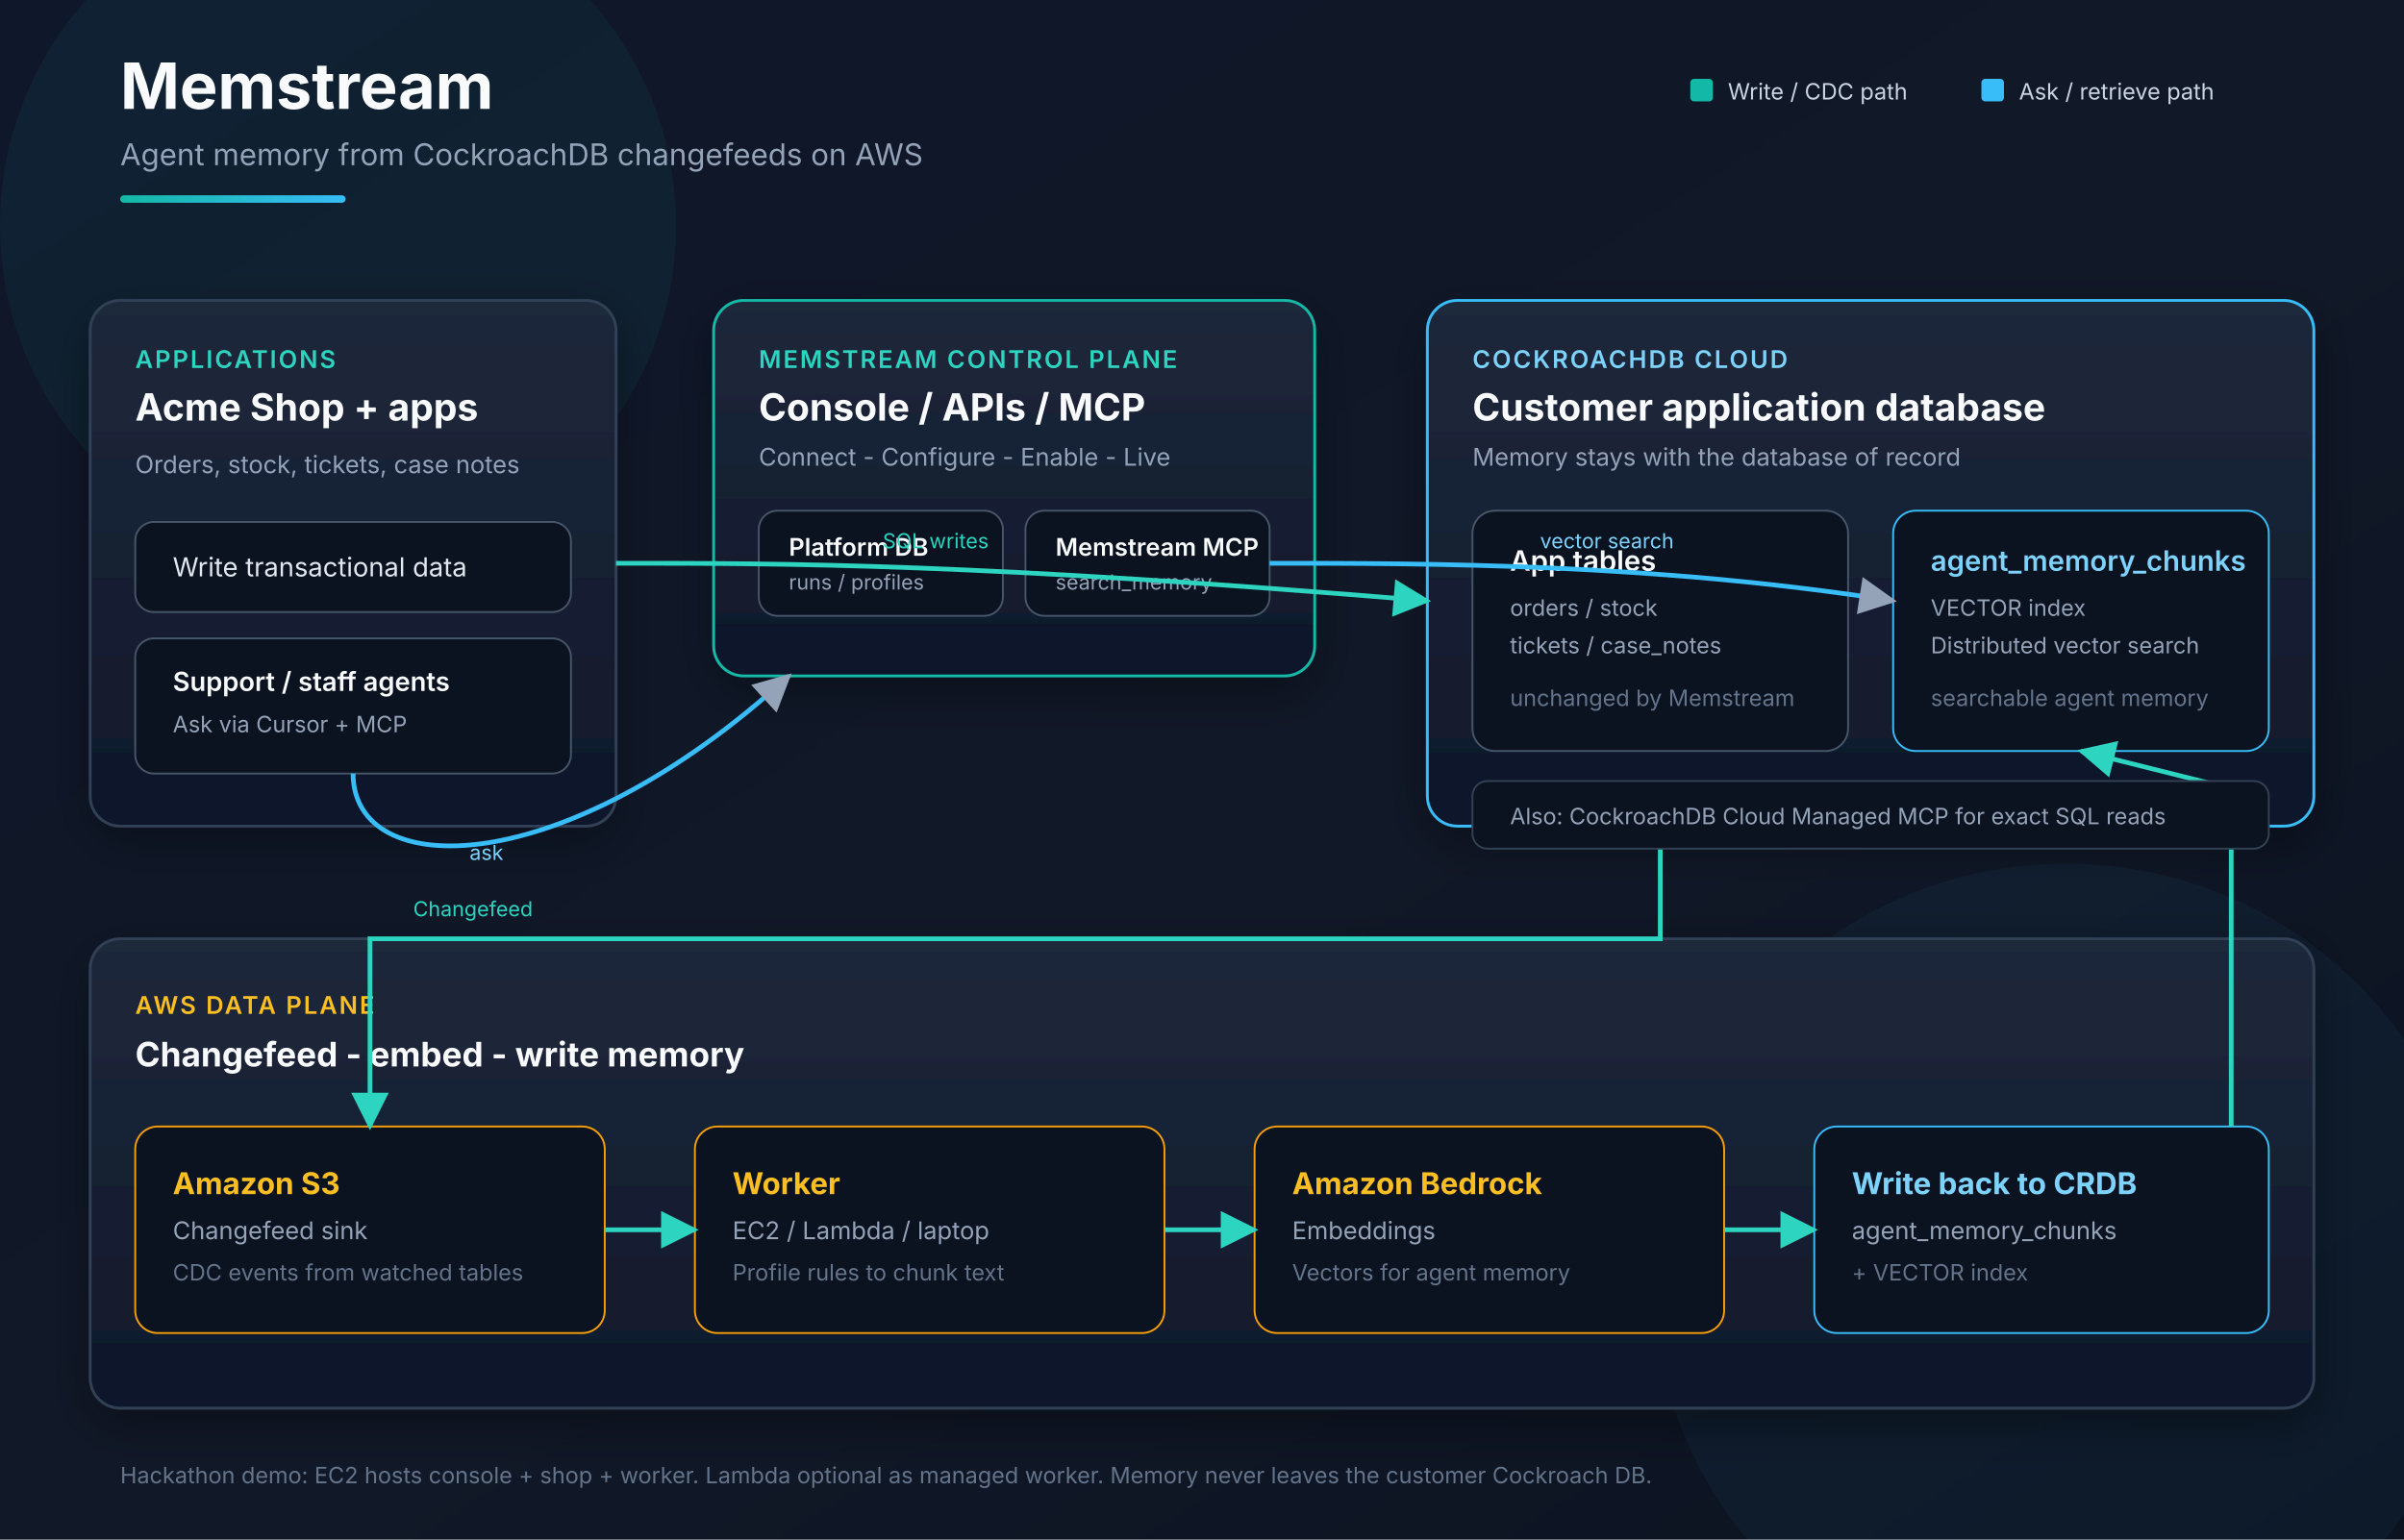
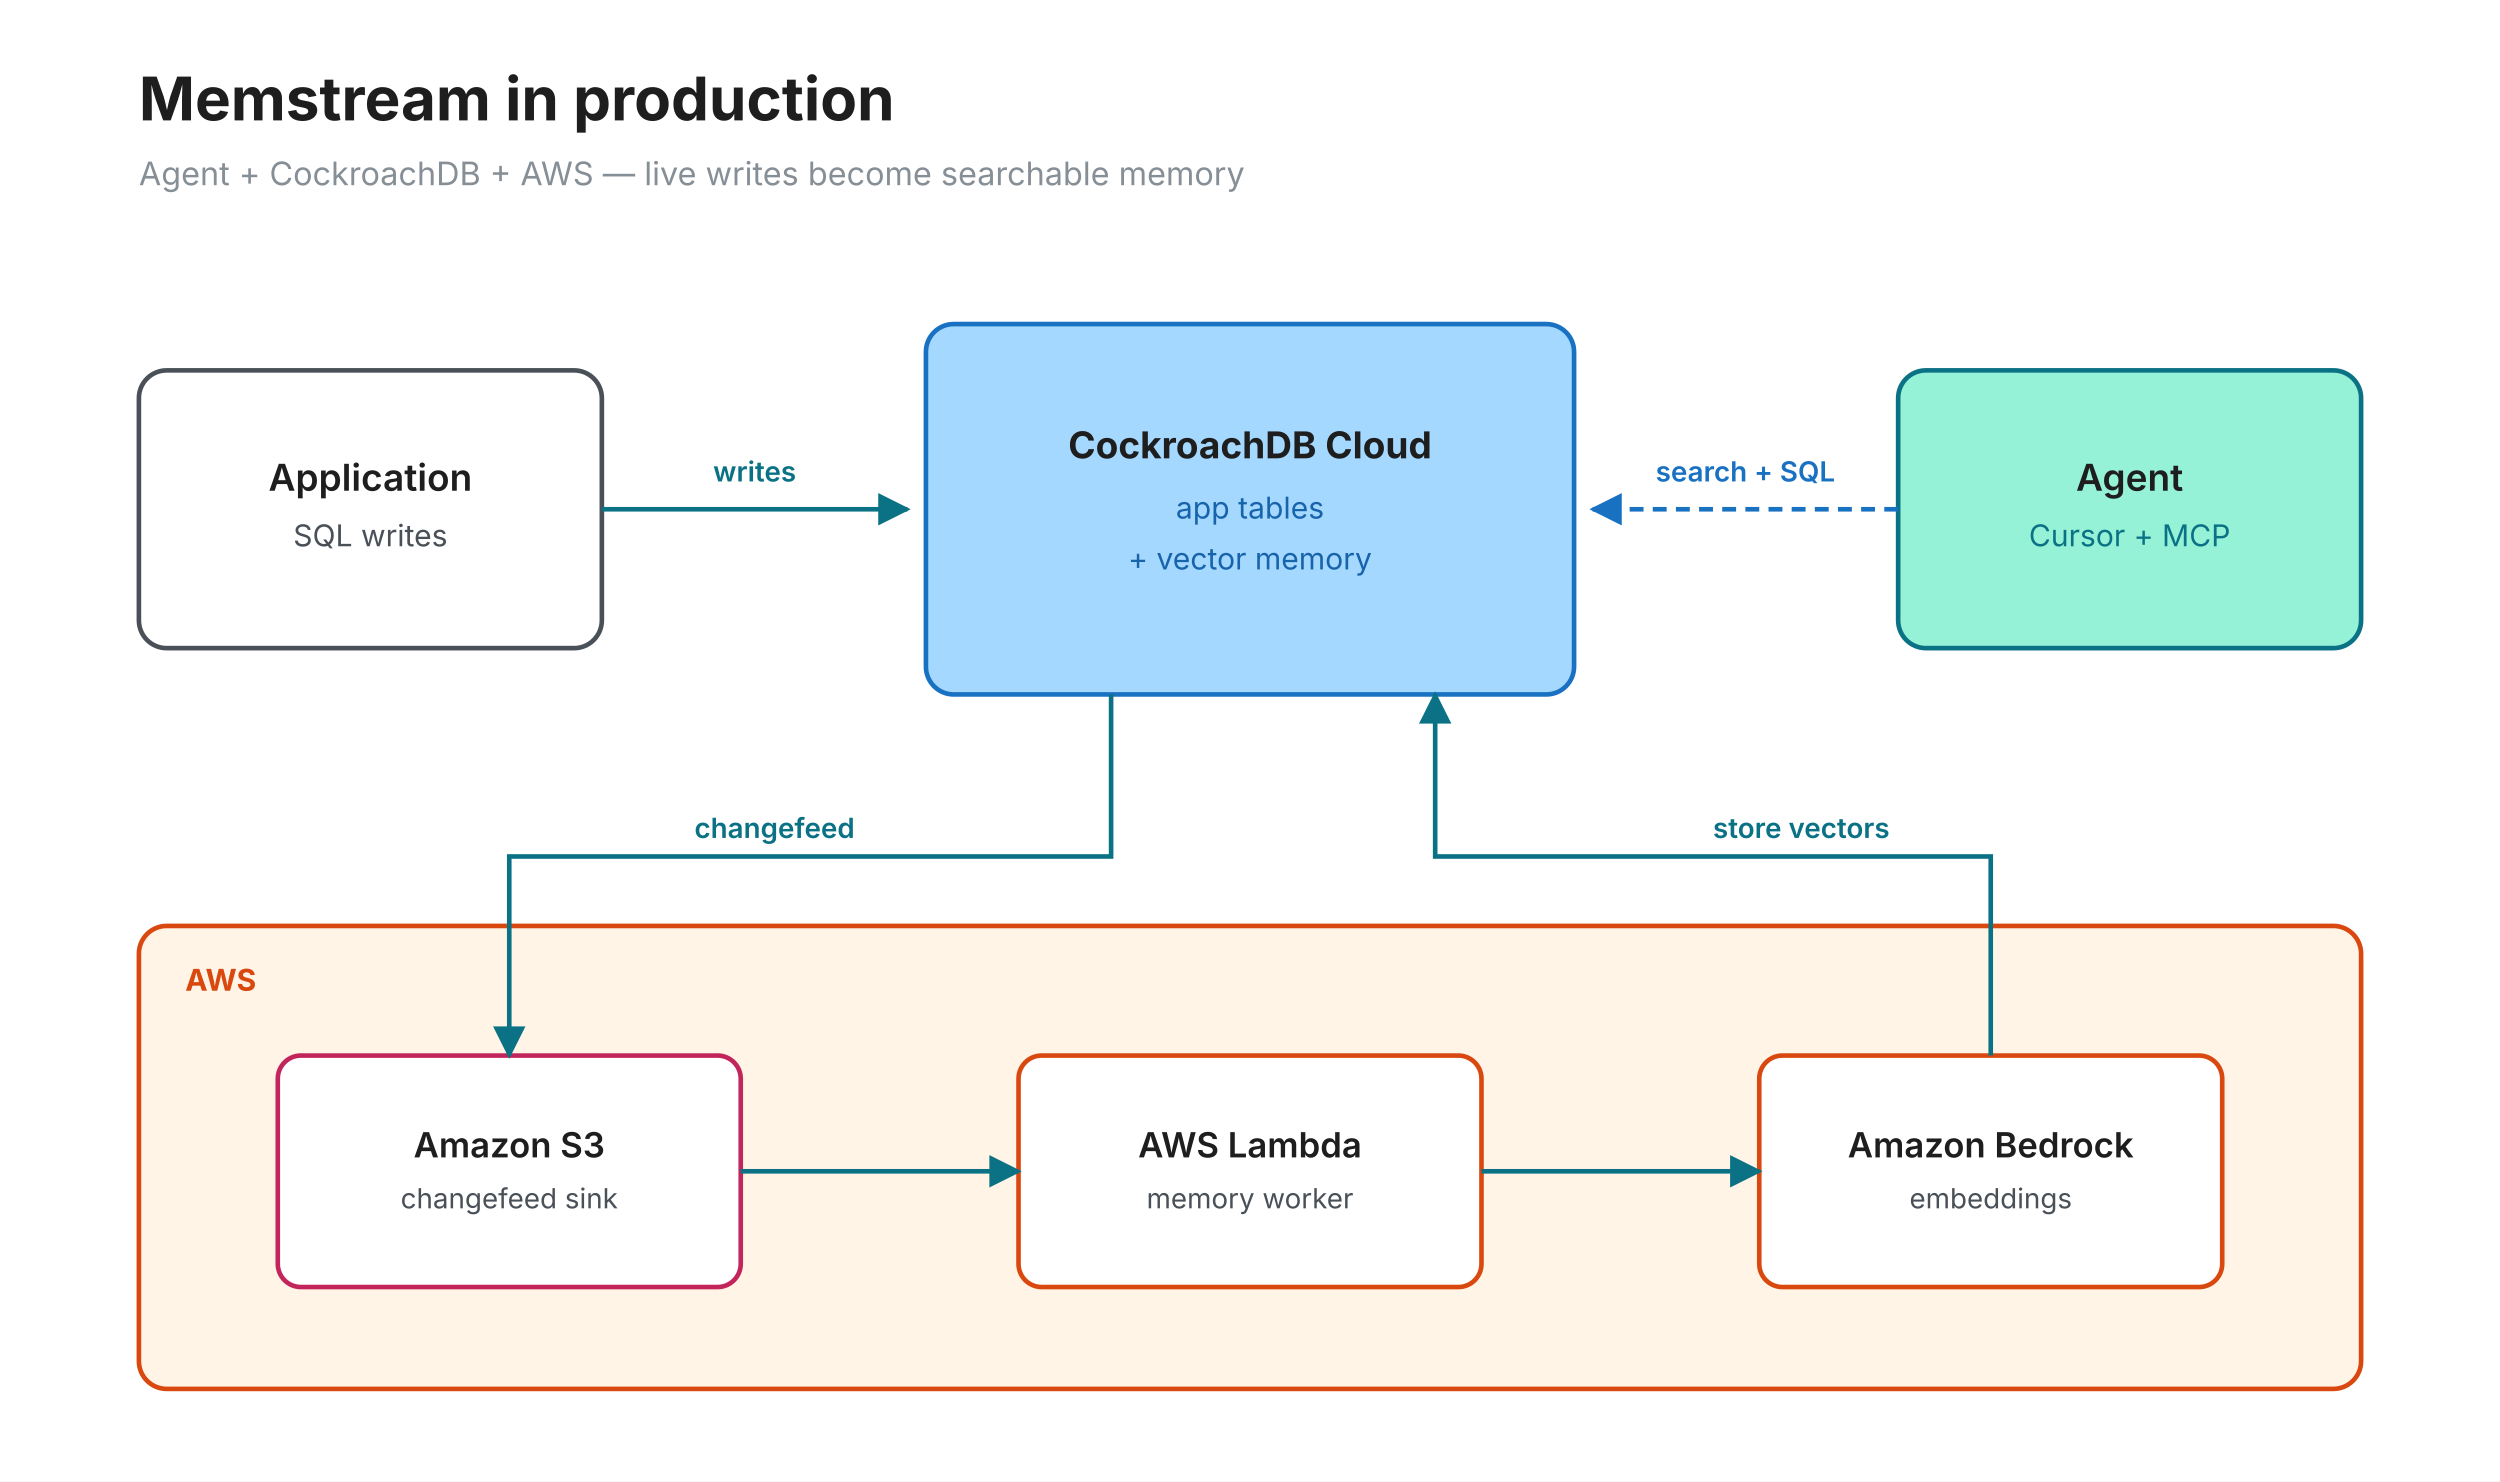
- <svg xmlns="http://www.w3.org/2000/svg" viewBox="0 0 1280 820" role="img" aria-labelledby="title desc">
+ <svg xmlns="http://www.w3.org/2000/svg" viewBox="0 0 1080 640" role="img" aria-labelledby="title desc">
  <defs>
-     <linearGradient id="bg" x1="0" y1="0" x2="1" y2="1">
-       <stop offset="0%" stop-color="#0f172a" />
-       <stop offset="55%" stop-color="#111827" />
-       <stop offset="100%" stop-color="#0b1220" />
-     </linearGradient>
-     <linearGradient id="panel" x1="0" y1="0" x2="0" y2="1">
-       <stop offset="0%" stop-color="#1e293b" />
-       <stop offset="100%" stop-color="#0f172a" />
-     </linearGradient>
-     <linearGradient id="accent" x1="0" y1="0" x2="1" y2="0">
-       <stop offset="0%" stop-color="#14b8a6" />
-       <stop offset="100%" stop-color="#38bdf8" />
-     </linearGradient>
-     <marker id="arrow" viewBox="0 0 10 10" refX="9" refY="5" markerWidth="8" markerHeight="8" orient="auto-start-reverse">
-       <path d="M 0 0 L 10 5 L 0 10 z" fill="#94a3b8" />
+     <marker id="teal" viewBox="0 0 10 10" refX="9" refY="5" markerWidth="7" markerHeight="7" orient="auto">
+       <path d="M0 0l10 5-10 5z" fill="#0b7285" />
    </marker>
-     <marker id="arrowTeal" viewBox="0 0 10 10" refX="9" refY="5" markerWidth="8" markerHeight="8" orient="auto-start-reverse">
-       <path d="M 0 0 L 10 5 L 0 10 z" fill="#2dd4bf" />
+     <marker id="blue" viewBox="0 0 10 10" refX="9" refY="5" markerWidth="7" markerHeight="7" orient="auto">
+       <path d="M0 0l10 5-10 5z" fill="#1971c2" />
    </marker>
-     <filter id="soft" x="-20%" y="-20%" width="140%" height="140%">
-       <feDropShadow dx="0" dy="8" stdDeviation="12" flood-color="#000" flood-opacity="0.35" />
-     </filter>
+     <style>.t{font-family:ui-sans-serif,system-ui,Inter,Helvetica,Arial,sans-serif}</style>
  </defs>
-   <rect width="1280" height="820" fill="url(#bg)" />
-   <circle cx="180" cy="120" r="180" fill="#14b8a6" opacity="0.06" />
-   <circle cx="1100" cy="680" r="220" fill="#38bdf8" opacity="0.05" />
-   <text x="64" y="58" font-family="Inter, ui-sans-serif, system-ui, sans-serif" font-size="34" font-weight="700" fill="#f8fafc">Memstream</text>
-   <text x="64" y="88" font-family="Inter, ui-sans-serif, system-ui, sans-serif" font-size="16" fill="#94a3b8">Agent memory from CockroachDB changefeeds on AWS</text>
-   <rect x="64" y="104" width="120" height="4" rx="2" fill="url(#accent)" />
-   <g font-family="Inter, ui-sans-serif, system-ui, sans-serif" font-size="12" fill="#cbd5e1">
-     <rect x="900" y="42" width="12" height="12" rx="2" fill="#14b8a6" />
-     <text x="920" y="53">Write / CDC path</text>
-     <rect x="1055" y="42" width="12" height="12" rx="2" fill="#38bdf8" />
-     <text x="1075" y="53">Ask / retrieve path</text>
-   </g>
-   <g filter="url(#soft)">
-     <rect x="48" y="160" width="280" height="280" rx="16" fill="url(#panel)" stroke="#334155" stroke-width="1.5" />
-   </g>
-   <text x="72" y="196" font-family="Inter, ui-sans-serif, system-ui, sans-serif" font-size="13" font-weight="600" fill="#2dd4bf" letter-spacing="0.08em">APPLICATIONS</text>
-   <text x="72" y="224" font-family="Inter, ui-sans-serif, system-ui, sans-serif" font-size="20" font-weight="700" fill="#f8fafc">Acme Shop + apps</text>
-   <text x="72" y="252" font-family="Inter, ui-sans-serif, system-ui, sans-serif" font-size="13" fill="#94a3b8">Orders, stock, tickets, case notes</text>
-   <rect x="72" y="278" width="232" height="48" rx="10" fill="#0b1220" stroke="#475569" />
-   <text x="92" y="307" font-family="Inter, ui-sans-serif, system-ui, sans-serif" font-size="14" fill="#e2e8f0">Write transactional data</text>
-   <rect x="72" y="340" width="232" height="72" rx="10" fill="#0b1220" stroke="#475569" />
-   <text x="92" y="368" font-family="Inter, ui-sans-serif, system-ui, sans-serif" font-size="14" font-weight="600" fill="#f8fafc">Support / staff agents</text>
-   <text x="92" y="390" font-family="Inter, ui-sans-serif, system-ui, sans-serif" font-size="12" fill="#94a3b8">Ask via Cursor + MCP</text>
-   <g filter="url(#soft)">
-     <rect x="380" y="160" width="320" height="200" rx="16" fill="url(#panel)" stroke="#14b8a6" stroke-width="1.5" />
-   </g>
-   <text x="404" y="196" font-family="Inter, ui-sans-serif, system-ui, sans-serif" font-size="13" font-weight="600" fill="#2dd4bf" letter-spacing="0.08em">MEMSTREAM CONTROL PLANE</text>
-   <text x="404" y="224" font-family="Inter, ui-sans-serif, system-ui, sans-serif" font-size="20" font-weight="700" fill="#f8fafc">Console / APIs / MCP</text>
-   <text x="404" y="248" font-family="Inter, ui-sans-serif, system-ui, sans-serif" font-size="13" fill="#94a3b8">Connect - Configure - Enable - Live</text>
-   <rect x="404" y="272" width="130" height="56" rx="10" fill="#0b1220" stroke="#475569" />
-   <text x="420" y="296" font-family="Inter, ui-sans-serif, system-ui, sans-serif" font-size="13" font-weight="600" fill="#f8fafc">Platform DB</text>
-   <text x="420" y="314" font-family="Inter, ui-sans-serif, system-ui, sans-serif" font-size="11" fill="#94a3b8">runs / profiles</text>
-   <rect x="546" y="272" width="130" height="56" rx="10" fill="#0b1220" stroke="#475569" />
-   <text x="562" y="296" font-family="Inter, ui-sans-serif, system-ui, sans-serif" font-size="13" font-weight="600" fill="#f8fafc">Memstream MCP</text>
-   <text x="562" y="314" font-family="Inter, ui-sans-serif, system-ui, sans-serif" font-size="11" fill="#94a3b8">search_memory</text>
-   <g filter="url(#soft)">
-     <rect x="760" y="160" width="472" height="280" rx="16" fill="url(#panel)" stroke="#38bdf8" stroke-width="1.5" />
-   </g>
-   <text x="784" y="196" font-family="Inter, ui-sans-serif, system-ui, sans-serif" font-size="13" font-weight="600" fill="#7dd3fc" letter-spacing="0.08em">COCKROACHDB CLOUD</text>
-   <text x="784" y="224" font-family="Inter, ui-sans-serif, system-ui, sans-serif" font-size="20" font-weight="700" fill="#f8fafc">Customer application database</text>
-   <text x="784" y="248" font-family="Inter, ui-sans-serif, system-ui, sans-serif" font-size="13" fill="#94a3b8">Memory stays with the database of record</text>
-   <rect x="784" y="272" width="200" height="128" rx="12" fill="#0b1220" stroke="#475569" />
-   <text x="804" y="304" font-family="Inter, ui-sans-serif, system-ui, sans-serif" font-size="15" font-weight="600" fill="#f8fafc">App tables</text>
-   <text x="804" y="328" font-family="Inter, ui-sans-serif, system-ui, sans-serif" font-size="12" fill="#94a3b8">orders / stock</text>
-   <text x="804" y="348" font-family="Inter, ui-sans-serif, system-ui, sans-serif" font-size="12" fill="#94a3b8">tickets / case_notes</text>
-   <text x="804" y="376" font-family="Inter, ui-sans-serif, system-ui, sans-serif" font-size="12" fill="#64748b">unchanged by Memstream</text>
-   <rect x="1008" y="272" width="200" height="128" rx="12" fill="#0b1220" stroke="#38bdf8" />
-   <text x="1028" y="304" font-family="Inter, ui-sans-serif, system-ui, sans-serif" font-size="15" font-weight="600" fill="#7dd3fc">agent_memory_chunks</text>
-   <text x="1028" y="328" font-family="Inter, ui-sans-serif, system-ui, sans-serif" font-size="12" fill="#94a3b8">VECTOR index</text>
-   <text x="1028" y="348" font-family="Inter, ui-sans-serif, system-ui, sans-serif" font-size="12" fill="#94a3b8">Distributed vector search</text>
-   <text x="1028" y="376" font-family="Inter, ui-sans-serif, system-ui, sans-serif" font-size="12" fill="#64748b">searchable agent memory</text>
-   <g filter="url(#soft)">
-     <rect x="48" y="500" width="1184" height="250" rx="16" fill="url(#panel)" stroke="#334155" stroke-width="1.5" />
-   </g>
-   <text x="72" y="540" font-family="Inter, ui-sans-serif, system-ui, sans-serif" font-size="13" font-weight="600" fill="#fbbf24" letter-spacing="0.08em">AWS DATA PLANE</text>
-   <text x="72" y="568" font-family="Inter, ui-sans-serif, system-ui, sans-serif" font-size="18" font-weight="700" fill="#f8fafc">Changefeed - embed - write memory</text>
-   <rect x="72" y="600" width="250" height="110" rx="12" fill="#0b1220" stroke="#f59e0b" />
-   <text x="92" y="636" font-family="Inter, ui-sans-serif, system-ui, sans-serif" font-size="16" font-weight="700" fill="#fbbf24">Amazon S3</text>
-   <text x="92" y="660" font-family="Inter, ui-sans-serif, system-ui, sans-serif" font-size="13" fill="#94a3b8">Changefeed sink</text>
-   <text x="92" y="682" font-family="Inter, ui-sans-serif, system-ui, sans-serif" font-size="12" fill="#64748b">CDC events from watched tables</text>
-   <rect x="370" y="600" width="250" height="110" rx="12" fill="#0b1220" stroke="#f59e0b" />
-   <text x="390" y="636" font-family="Inter, ui-sans-serif, system-ui, sans-serif" font-size="16" font-weight="700" fill="#fbbf24">Worker</text>
-   <text x="390" y="660" font-family="Inter, ui-sans-serif, system-ui, sans-serif" font-size="13" fill="#94a3b8">EC2 / Lambda / laptop</text>
-   <text x="390" y="682" font-family="Inter, ui-sans-serif, system-ui, sans-serif" font-size="12" fill="#64748b">Profile rules to chunk text</text>
-   <rect x="668" y="600" width="250" height="110" rx="12" fill="#0b1220" stroke="#f59e0b" />
-   <text x="688" y="636" font-family="Inter, ui-sans-serif, system-ui, sans-serif" font-size="16" font-weight="700" fill="#fbbf24">Amazon Bedrock</text>
-   <text x="688" y="660" font-family="Inter, ui-sans-serif, system-ui, sans-serif" font-size="13" fill="#94a3b8">Embeddings</text>
-   <text x="688" y="682" font-family="Inter, ui-sans-serif, system-ui, sans-serif" font-size="12" fill="#64748b">Vectors for agent memory</text>
-   <rect x="966" y="600" width="242" height="110" rx="12" fill="#0b1220" stroke="#38bdf8" />
-   <text x="986" y="636" font-family="Inter, ui-sans-serif, system-ui, sans-serif" font-size="16" font-weight="700" fill="#7dd3fc">Write back to CRDB</text>
-   <text x="986" y="660" font-family="Inter, ui-sans-serif, system-ui, sans-serif" font-size="13" fill="#94a3b8">agent_memory_chunks</text>
-   <text x="986" y="682" font-family="Inter, ui-sans-serif, system-ui, sans-serif" font-size="12" fill="#64748b">+ VECTOR index</text>
-   <path d="M 328 300 C 420 300, 520 300, 760 320" fill="none" stroke="#2dd4bf" stroke-width="2.5" marker-end="url(#arrowTeal)" />
-   <text x="470" y="292" font-family="Inter, ui-sans-serif, system-ui, sans-serif" font-size="11" fill="#2dd4bf">SQL writes</text>
-   <path d="M 884 440 L 884 500 L 197 500 L 197 600" fill="none" stroke="#2dd4bf" stroke-width="2.5" marker-end="url(#arrowTeal)" />
-   <text x="220" y="488" font-family="Inter, ui-sans-serif, system-ui, sans-serif" font-size="11" fill="#2dd4bf">Changefeed</text>
-   <path d="M 322 655 L 370 655" fill="none" stroke="#2dd4bf" stroke-width="2.5" marker-end="url(#arrowTeal)" />
-   <path d="M 620 655 L 668 655" fill="none" stroke="#2dd4bf" stroke-width="2.5" marker-end="url(#arrowTeal)" />
-   <path d="M 918 655 L 966 655" fill="none" stroke="#2dd4bf" stroke-width="2.5" marker-end="url(#arrowTeal)" />
-   <path d="M 1188 600 L 1188 420 L 1108 400" fill="none" stroke="#2dd4bf" stroke-width="2.5" marker-end="url(#arrowTeal)" />
-   <path d="M 188 412 C 188 470, 300 470, 420 360" fill="none" stroke="#38bdf8" stroke-width="2.5" marker-end="url(#arrow)" />
-   <text x="250" y="458" font-family="Inter, ui-sans-serif, system-ui, sans-serif" font-size="11" fill="#7dd3fc">ask</text>
-   <path d="M 676 300 C 760 300, 880 300, 1008 320" fill="none" stroke="#38bdf8" stroke-width="2.5" marker-end="url(#arrow)" />
-   <text x="820" y="292" font-family="Inter, ui-sans-serif, system-ui, sans-serif" font-size="11" fill="#7dd3fc">vector search</text>
-   <rect x="784" y="416" width="424" height="36" rx="8" fill="#0b1220" stroke="#334155" />
-   <text x="804" y="439" font-family="Inter, ui-sans-serif, system-ui, sans-serif" font-size="12" fill="#94a3b8">Also: CockroachDB Cloud Managed MCP for exact SQL reads</text>
-   <text x="64" y="790" font-family="Inter, ui-sans-serif, system-ui, sans-serif" font-size="12" fill="#64748b">Hackathon demo: EC2 hosts console + shop + worker. Lambda optional as managed worker. Memory never leaves the customer Cockroach DB.</text>
+   <rect width="1080" height="640" fill="#fff" />
+   <text class="t" x="60" y="52" font-size="26" font-weight="700" fill="#1e1e1e">Memstream in production</text>
+   <text class="t" x="60" y="80" font-size="14" fill="#868e96">Agent + CockroachDB + AWS — live writes become searchable memory</text>
+   <rect x="60" y="160" width="200" height="120" rx="12" fill="#fff" stroke="#495057" stroke-width="2" />
+   <text class="t" x="160" y="212" font-size="16" font-weight="600" fill="#1e1e1e" text-anchor="middle">Application</text>
+   <text class="t" x="160" y="236" font-size="13" fill="#495057" text-anchor="middle">SQL writes</text>
+   <rect x="400" y="140" width="280" height="160" rx="12" fill="#a5d8ff" stroke="#1971c2" stroke-width="2" />
+   <text class="t" x="540" y="198" font-size="16" font-weight="700" fill="#1e1e1e" text-anchor="middle">CockroachDB Cloud</text>
+   <text class="t" x="540" y="224" font-size="13" fill="#1864ab" text-anchor="middle">app tables</text>
+   <text class="t" x="540" y="246" font-size="13" fill="#1864ab" text-anchor="middle">+ vector memory</text>
+   <rect x="820" y="160" width="200" height="120" rx="12" fill="#96f2d7" stroke="#0b7285" stroke-width="2" />
+   <text class="t" x="920" y="212" font-size="16" font-weight="600" fill="#1e1e1e" text-anchor="middle">Agent</text>
+   <text class="t" x="920" y="236" font-size="13" fill="#0b7285" text-anchor="middle">Cursor + MCP</text>
+   <rect x="60" y="400" width="960" height="200" rx="12" fill="#fff4e6" stroke="#d9480f" stroke-width="2" />
+   <text class="t" x="80" y="428" font-size="13" font-weight="700" fill="#d9480f">AWS</text>
+   <rect x="120" y="456" width="200" height="100" rx="10" fill="#fff" stroke="#c2255c" stroke-width="2" />
+   <text class="t" x="220" y="500" font-size="15" font-weight="600" fill="#1e1e1e" text-anchor="middle">Amazon S3</text>
+   <text class="t" x="220" y="522" font-size="12" fill="#495057" text-anchor="middle">changefeed sink</text>
+   <rect x="440" y="456" width="200" height="100" rx="10" fill="#fff" stroke="#d9480f" stroke-width="2" />
+   <text class="t" x="540" y="500" font-size="15" font-weight="600" fill="#1e1e1e" text-anchor="middle">AWS Lambda</text>
+   <text class="t" x="540" y="522" font-size="12" fill="#495057" text-anchor="middle">memory worker</text>
+   <rect x="760" y="456" width="200" height="100" rx="10" fill="#fff" stroke="#d9480f" stroke-width="2" />
+   <text class="t" x="860" y="500" font-size="15" font-weight="600" fill="#1e1e1e" text-anchor="middle">Amazon Bedrock</text>
+   <text class="t" x="860" y="522" font-size="12" fill="#495057" text-anchor="middle">embeddings</text>
+   <path d="M260 220 H392" fill="none" stroke="#0b7285" stroke-width="2" marker-end="url(#teal)" />
+   <text class="t" x="326" y="208" font-size="12" font-weight="600" fill="#0b7285" text-anchor="middle">writes</text>
+   <path d="M820 220 H688" fill="none" stroke="#1971c2" stroke-width="2" stroke-dasharray="6 4" marker-end="url(#blue)" />
+   <text class="t" x="754" y="208" font-size="12" font-weight="600" fill="#1971c2" text-anchor="middle">search + SQL</text>
+   <path d="M480 300 V370 H220 V456" fill="none" stroke="#0b7285" stroke-width="2" marker-end="url(#teal)" />
+   <text class="t" x="300" y="362" font-size="12" font-weight="600" fill="#0b7285">changefeed</text>
+   <path d="M320 506 H440" fill="none" stroke="#0b7285" stroke-width="2" marker-end="url(#teal)" />
+   <path d="M640 506 H760" fill="none" stroke="#0b7285" stroke-width="2" marker-end="url(#teal)" />
+   <path d="M860 456 V370 H620 V300" fill="none" stroke="#0b7285" stroke-width="2" marker-end="url(#teal)" />
+   <text class="t" x="740" y="362" font-size="12" font-weight="600" fill="#0b7285">store vectors</text>
</svg>
